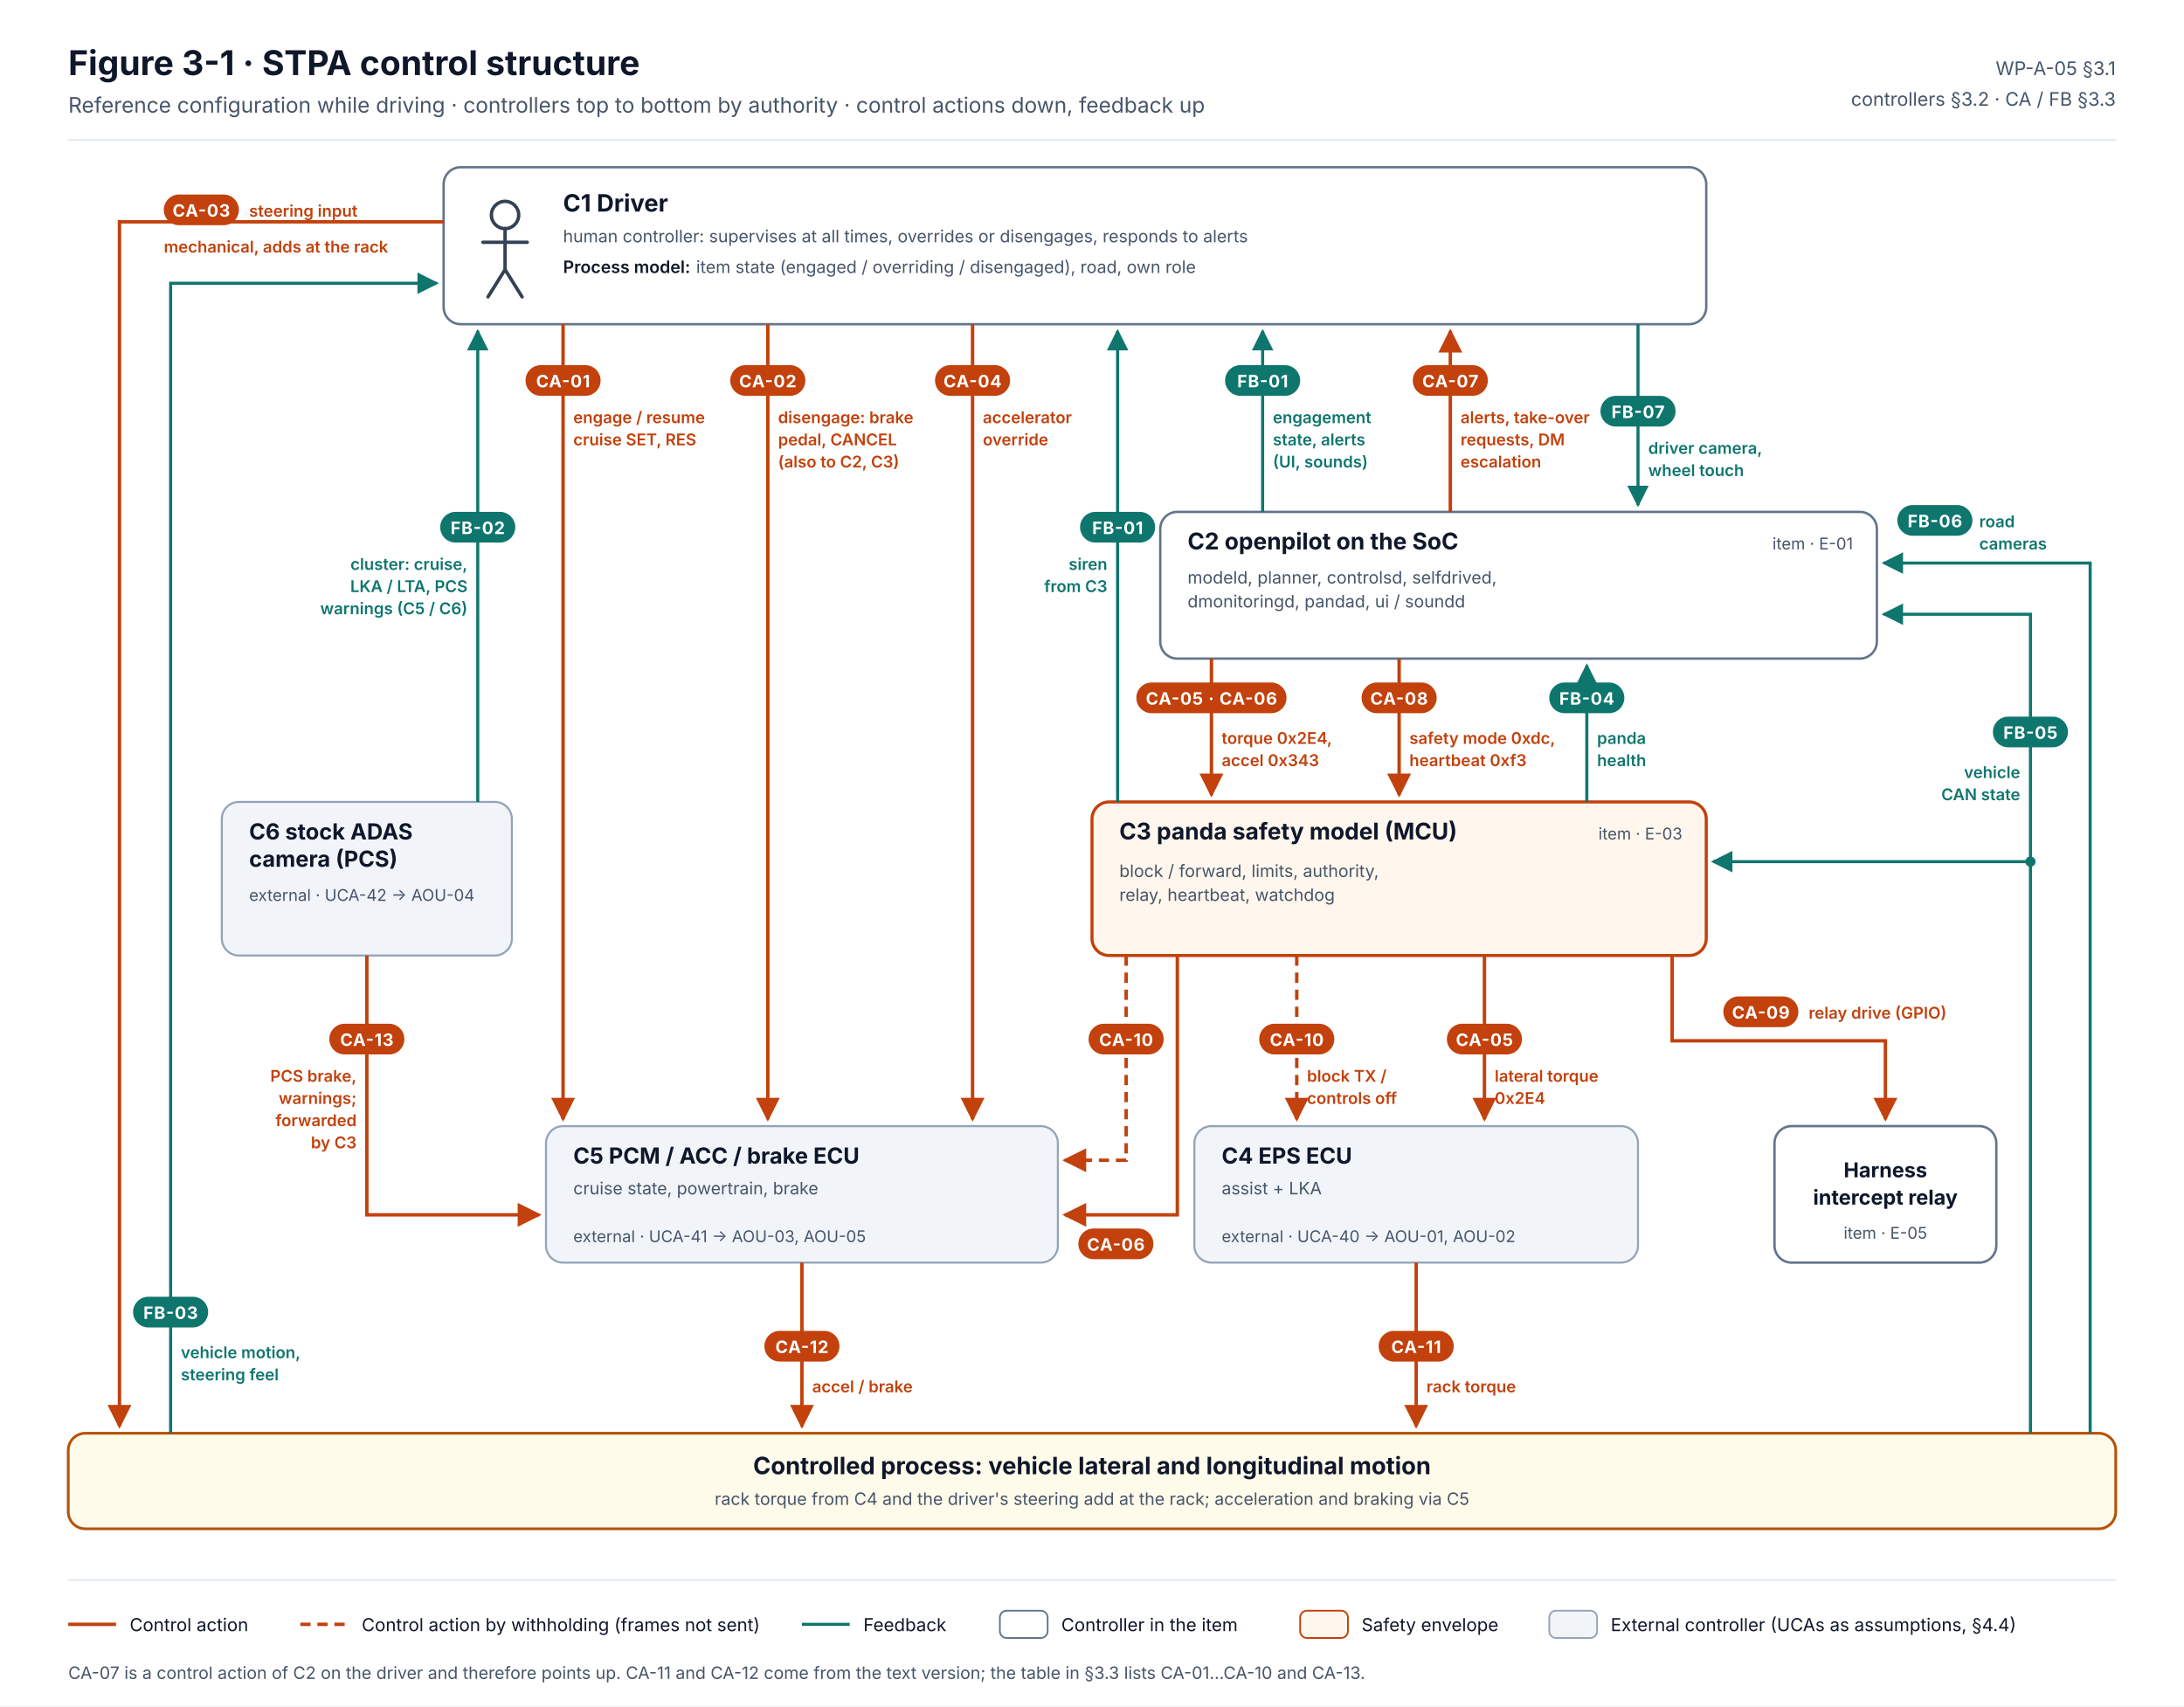
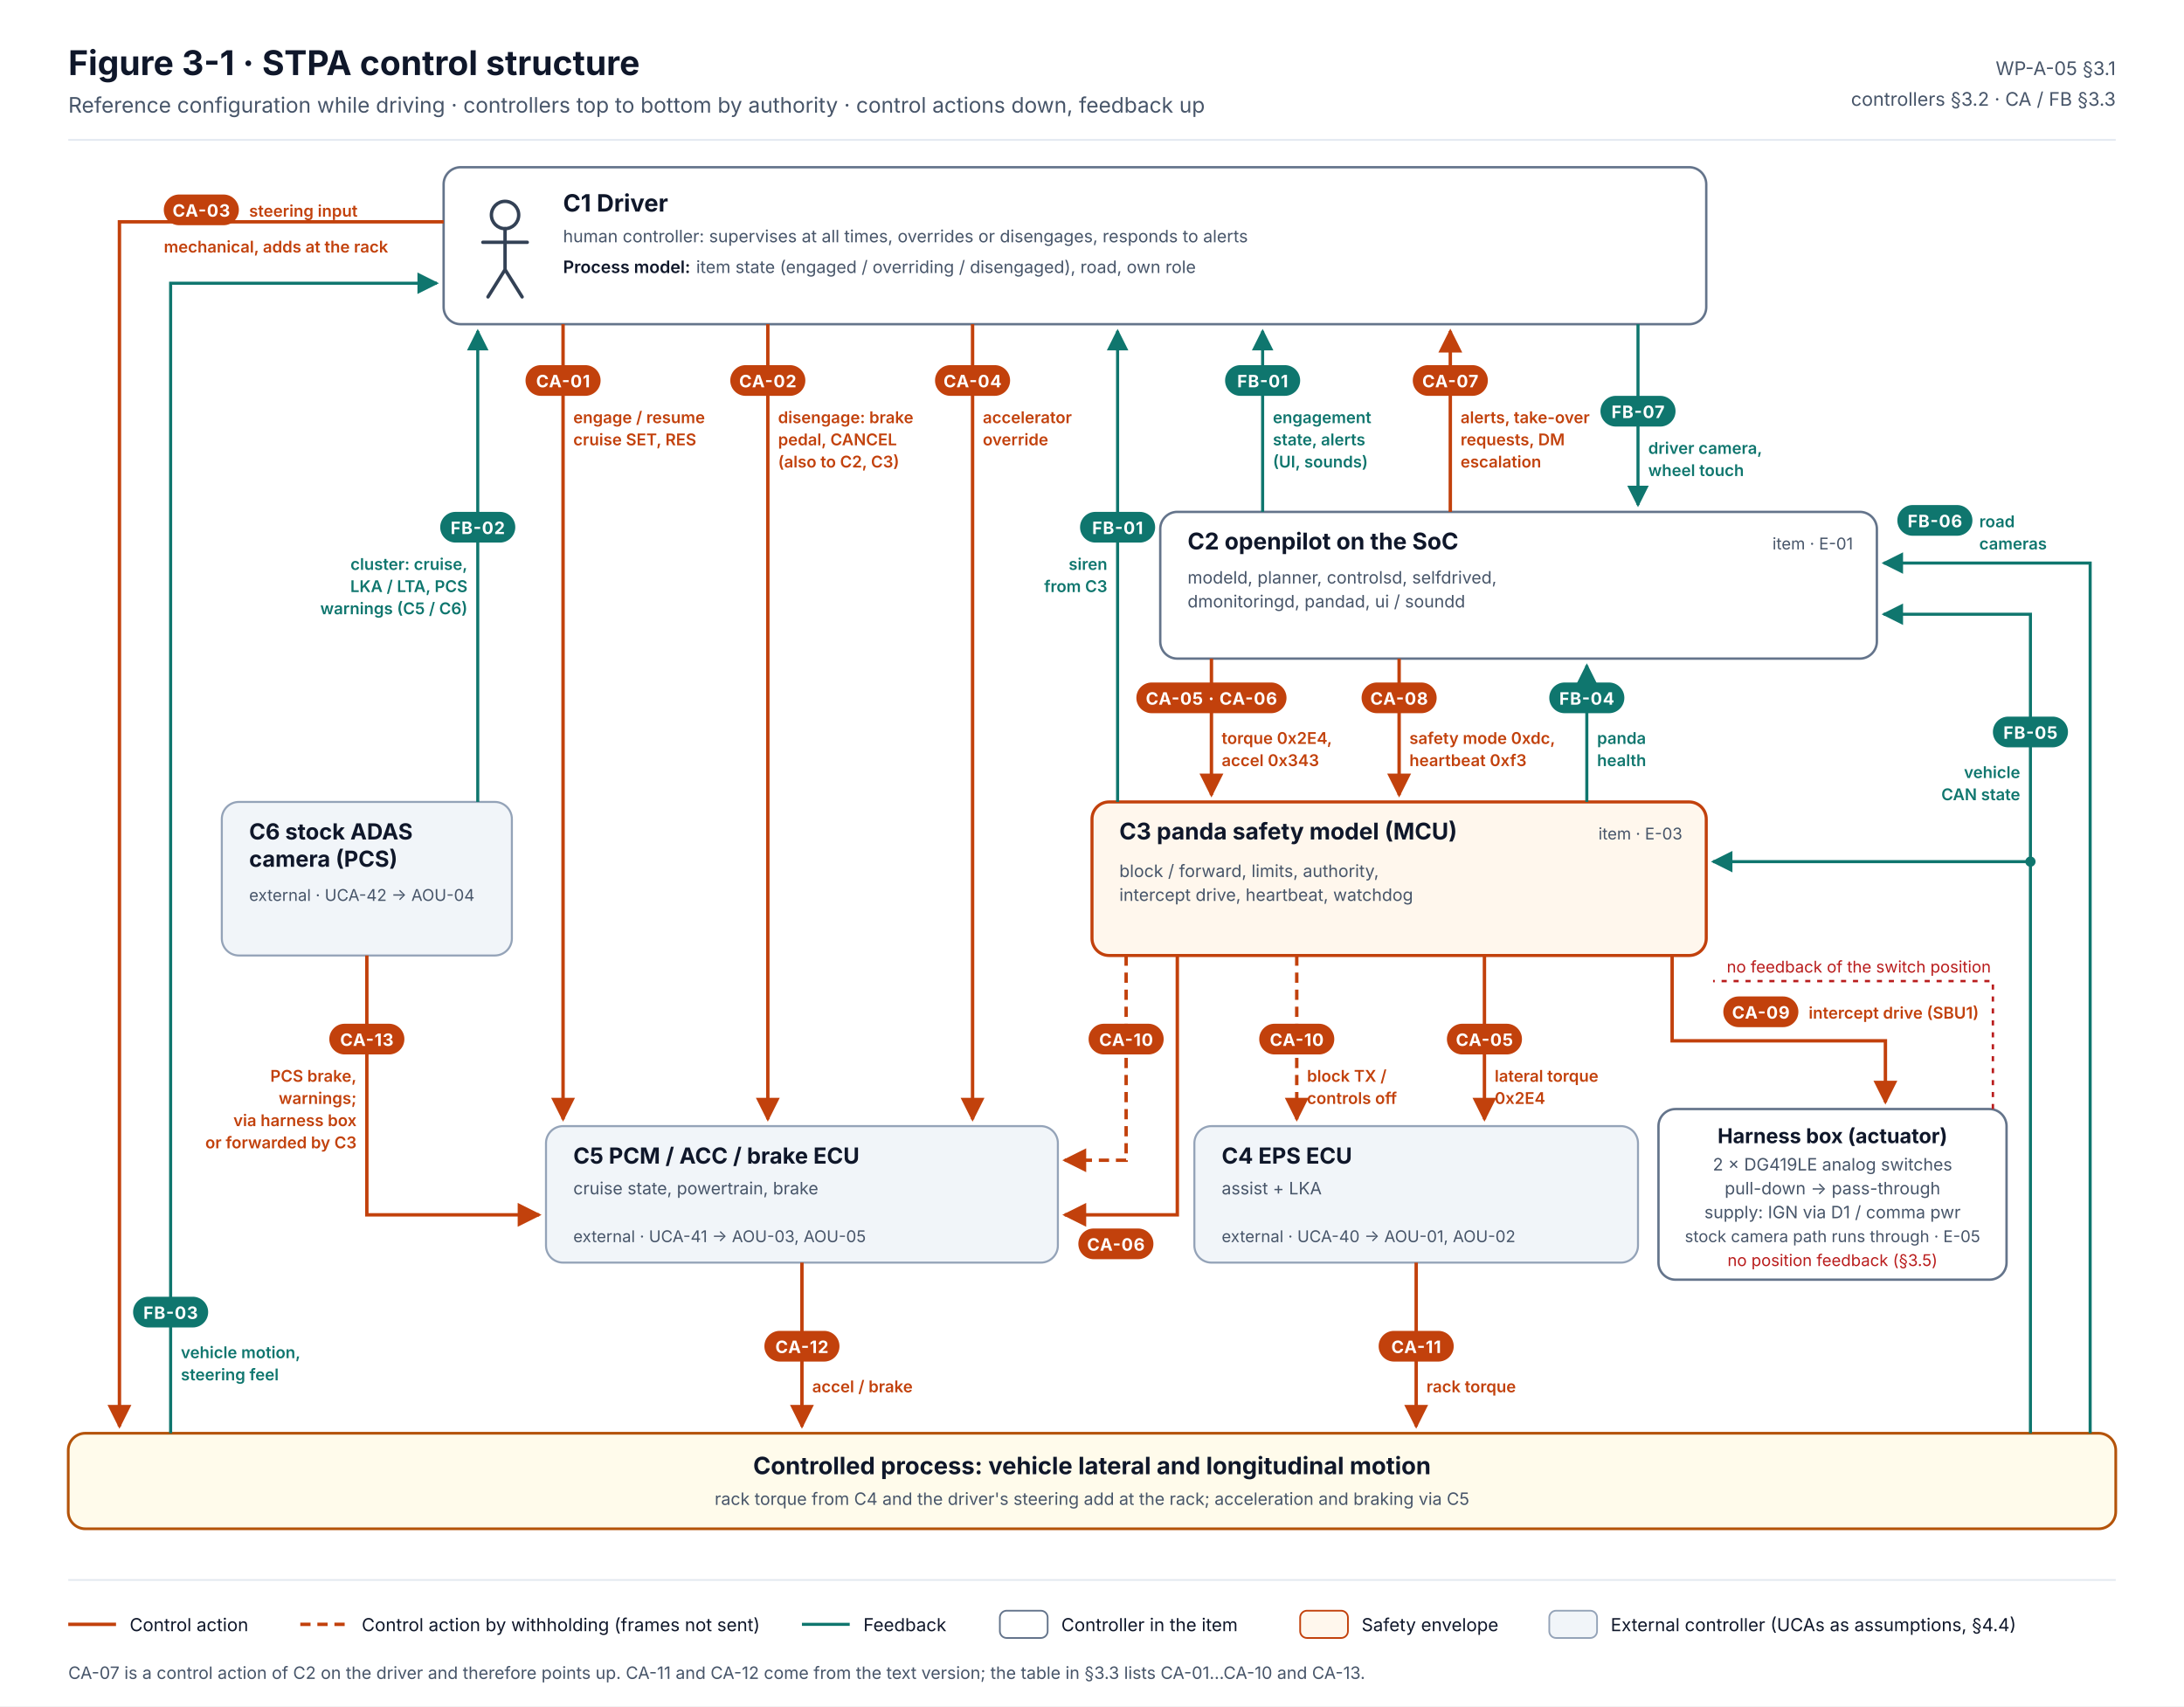
<svg xmlns="http://www.w3.org/2000/svg" width="1280" height="1000" viewBox="0 0 1280 1000" font-family="Inter, 'Segoe UI', Helvetica, Arial, sans-serif" role="img" aria-labelledby="t d">
  <defs>
    <marker id="aR" viewBox="0 0 10 10" refX="9" refY="5" markerWidth="7" markerHeight="7" orient="auto-start-reverse">
      <path d="M0 0L10 5L0 10z" fill="#C2410C" />
    </marker>
    <marker id="aT" viewBox="0 0 10 10" refX="9" refY="5" markerWidth="7" markerHeight="7" orient="auto-start-reverse">
      <path d="M0 0L10 5L0 10z" fill="#0F766E" />
    </marker>
    <style>
      .t{fill:#0F172A}.m{fill:#475569}.s{font-size:11px}.xs{font-size:10px}.xxs{font-size:9.5px}.b{font-weight:700}.sb{font-weight:600}
      .item{fill:#FFFFFF;stroke:#64748B;stroke-width:1.4}
      .env{fill:#FFF7ED;stroke:#C2410C;stroke-width:1.8}
      .ext{fill:#F1F5F9;stroke:#94A3B8;stroke-width:1.2}
      .tag{font-size:10px;font-weight:700;letter-spacing:.04em}
      .ca{fill:none;stroke:#C2410C;stroke-width:2}
      .fb{fill:none;stroke:#0F766E;stroke-width:1.8}
      .lr{fill:#C2410C;font-size:9.5px;font-weight:600}
      .lt{fill:#0F766E;font-size:9.5px;font-weight:600}
    </style>
  </defs>
  <rect width="1280" height="1000" fill="#FFFFFF" />
  <text x="40" y="44" class="t b" font-size="20">Figure 3-1 · STPA control structure</text>
  <text x="40" y="66" class="m" font-size="12.5">Reference configuration while driving · controllers top to bottom by authority · control actions down, feedback up</text>
  <text x="1240" y="44" class="m s" text-anchor="end">WP-A-05 §3.1</text>
  <text x="1240" y="62" class="m s" text-anchor="end">controllers §3.2 · CA / FB §3.3</text>
  <line x1="40" y1="82" x2="1240" y2="82" stroke="#E2E8F0" />
  <rect x="260" y="98" width="740" height="92" rx="10" class="item" />
  <g transform="translate(296,126)" fill="none" stroke="#334155" stroke-width="2" stroke-linecap="round">
    <circle cx="0" cy="0" r="8" />
    <path d="M0 8V32M-13 16H13M0 32L-10 48M0 32L10 48" />
  </g>
  <text x="330" y="124" class="t b" font-size="14">C1 Driver</text>
  <text x="330" y="142" class="m xs">human controller: supervises at all times, overrides or disengages, responds to alerts</text>
  <text x="330" y="160" class="t xs sb">Process model:</text>
  <text x="408" y="160" class="m xs">item state (engaged / overriding / disengaged), road, own role</text>
  <rect x="680" y="300" width="420" height="86" rx="10" class="item" />
  <text x="696" y="322" class="t b" font-size="13.5">C2 openpilot on the SoC</text>
  <text x="1086" y="322" class="m xxs" text-anchor="end">item · E-01</text>
  <text x="696" y="342" class="m xs">modeld, planner, controlsd, selfdrived,</text>
  <text x="696" y="356" class="m xs">dmonitoringd, pandad, ui / soundd</text>
  <rect x="640" y="470" width="360" height="90" rx="10" class="env" />
  <text x="656" y="492" class="t b" font-size="13.5">C3 panda safety model (MCU)</text>
  <text x="986" y="492" class="m xxs" text-anchor="end">item · E-03</text>
  <text x="656" y="514" class="m xs">block / forward, limits, authority,</text>
-   <text x="656" y="528" class="m xs">relay, heartbeat, watchdog</text>
+   <text x="656" y="528" class="m xs">intercept drive, heartbeat, watchdog</text>
  <rect x="130" y="470" width="170" height="90" rx="10" class="ext" />
  <text x="146" y="492" class="t b" font-size="13">C6 stock ADAS</text>
  <text x="146" y="508" class="t b" font-size="13">camera (PCS)</text>
  <text x="146" y="528" class="m xxs">external · UCA-42 → AOU-04</text>
  <rect x="320" y="660" width="300" height="80" rx="10" class="ext" />
  <text x="336" y="682" class="t b" font-size="13">C5 PCM / ACC / brake ECU</text>
  <text x="336" y="700" class="m xs">cruise state, powertrain, brake</text>
  <text x="336" y="728" class="m xxs">external · UCA-41 → AOU-03, AOU-05</text>
  <rect x="700" y="660" width="260" height="80" rx="10" class="ext" />
  <text x="716" y="682" class="t b" font-size="13">C4 EPS ECU</text>
  <text x="716" y="700" class="m xs">assist + LKA</text>
  <text x="716" y="728" class="m xxs">external · UCA-40 → AOU-01, AOU-02</text>
-   <rect x="1040" y="660" width="130" height="80" rx="10" class="item" />
-   <text x="1105" y="690" class="t b" font-size="12" text-anchor="middle">Harness</text>
-   <text x="1105" y="706" class="t b" font-size="12" text-anchor="middle">intercept relay</text>
-   <text x="1105" y="726" class="m xxs" text-anchor="middle">item · E-05</text>
+   <rect x="972" y="650" width="204" height="100" rx="10" class="item" />
+   <text x="1074" y="670" class="t b" font-size="12" text-anchor="middle">Harness box (actuator)</text>
+   <text x="1074" y="686" class="m xs" text-anchor="middle">2 × DG419LE analog switches</text>
+   <text x="1074" y="700" class="m xs" text-anchor="middle">pull-down → pass-through</text>
+   <text x="1074" y="714" class="m xs" text-anchor="middle">supply: IGN via D1 / comma pwr</text>
+   <text x="1074" y="728" class="m xxs" text-anchor="middle">stock camera path runs through · E-05</text>
+   <text x="1074" y="742" class="m xxs" text-anchor="middle" style="fill:#B91C1C">no position feedback (§3.5)</text>
+   <path d="M1168 650 V575 H1004" fill="none" stroke="#B91C1C" stroke-width="1.4" stroke-dasharray="3 4" />
+   <text x="1012" y="570" class="m xxs" style="fill:#B91C1C">no feedback of the switch position</text>
  <rect x="40" y="840" width="1200" height="56" rx="10" fill="#FFFBEB" stroke="#B45309" stroke-width="1.6" />
  <text x="640" y="864" class="t b" font-size="14" text-anchor="middle">Controlled process: vehicle lateral and longitudinal motion</text>
  <text x="640" y="882" class="m xs" text-anchor="middle">rack torque from C4 and the driver's steering add at the rack; acceleration and braking via C5</text>
  <path d="M260 130 H70 V836" class="ca" marker-end="url(#aR)" />
  <path d="M330 190 V656" class="ca" marker-end="url(#aR)" />
  <path d="M450 190 V656" class="ca" marker-end="url(#aR)" />
  <path d="M570 190 V656" class="ca" marker-end="url(#aR)" />
  <path d="M850 300 V194" class="ca" marker-end="url(#aR)" />
  <path d="M710 386 V466" class="ca" marker-end="url(#aR)" />
  <path d="M820 386 V466" class="ca" marker-end="url(#aR)" />
  <path d="M690 560 V712 H624" class="ca" marker-end="url(#aR)" />
  <path d="M660 560 V680 H624" class="ca" stroke-dasharray="6 4" marker-end="url(#aR)" />
  <path d="M760 560 V656" class="ca" stroke-dasharray="6 4" marker-end="url(#aR)" />
  <path d="M870 560 V656" class="ca" marker-end="url(#aR)" />
-   <path d="M980 560 V610 H1105 V656" class="ca" marker-end="url(#aR)" />
+   <path d="M980 560 V610 H1105 V646" class="ca" marker-end="url(#aR)" />
  <path d="M215 560 V712 H316" class="ca" marker-end="url(#aR)" />
  <path d="M470 740 V836" class="ca" marker-end="url(#aR)" />
  <path d="M830 740 V836" class="ca" marker-end="url(#aR)" />
  <path d="M100 840 V166 H256" class="fb" marker-end="url(#aT)" />
  <path d="M280 470 V194" class="fb" marker-end="url(#aT)" />
  <path d="M655 470 V194" class="fb" marker-end="url(#aT)" />
  <path d="M740 300 V194" class="fb" marker-end="url(#aT)" />
  <path d="M960 190 V296" class="fb" marker-end="url(#aT)" />
  <path d="M930 470 V390" class="fb" marker-end="url(#aT)" />
  <path d="M1190 840 V360 H1104" class="fb" marker-end="url(#aT)" />
  <path d="M1190 505 H1004" class="fb" marker-end="url(#aT)" />
  <circle cx="1190" cy="505" r="3" fill="#0F766E" />
  <path d="M1225 840 V330 H1104" class="fb" marker-end="url(#aT)" />
  <g class="tag">
    <rect x="308" y="214" width="44" height="18" rx="9" fill="#C2410C" />
    <text x="330" y="227" fill="#fff" text-anchor="middle">CA-01</text>
    <rect x="428" y="214" width="44" height="18" rx="9" fill="#C2410C" />
    <text x="450" y="227" fill="#fff" text-anchor="middle">CA-02</text>
    <rect x="548" y="214" width="44" height="18" rx="9" fill="#C2410C" />
    <text x="570" y="227" fill="#fff" text-anchor="middle">CA-04</text>
    <rect x="96" y="114" width="44" height="18" rx="9" fill="#C2410C" />
    <text x="118" y="127" fill="#fff" text-anchor="middle">CA-03</text>
    <rect x="718" y="214" width="44" height="18" rx="9" fill="#0F766E" />
    <text x="740" y="227" fill="#fff" text-anchor="middle">FB-01</text>
    <rect x="828" y="214" width="44" height="18" rx="9" fill="#C2410C" />
    <text x="850" y="227" fill="#fff" text-anchor="middle">CA-07</text>
    <rect x="938" y="232" width="44" height="18" rx="9" fill="#0F766E" />
    <text x="960" y="245" fill="#fff" text-anchor="middle">FB-07</text>
    <rect x="633" y="300" width="44" height="18" rx="9" fill="#0F766E" />
    <text x="655" y="313" fill="#fff" text-anchor="middle">FB-01</text>
    <rect x="258" y="300" width="44" height="18" rx="9" fill="#0F766E" />
    <text x="280" y="313" fill="#fff" text-anchor="middle">FB-02</text>
    <rect x="666" y="400" width="88" height="18" rx="9" fill="#C2410C" />
    <text x="710" y="413" fill="#fff" text-anchor="middle">CA-05 · CA-06</text>
    <rect x="798" y="400" width="44" height="18" rx="9" fill="#C2410C" />
    <text x="820" y="413" fill="#fff" text-anchor="middle">CA-08</text>
    <rect x="908" y="400" width="44" height="18" rx="9" fill="#0F766E" />
    <text x="930" y="413" fill="#fff" text-anchor="middle">FB-04</text>
    <rect x="1112" y="296" width="44" height="18" rx="9" fill="#0F766E" />
    <text x="1134" y="309" fill="#fff" text-anchor="middle">FB-06</text>
    <rect x="1168" y="420" width="44" height="18" rx="9" fill="#0F766E" />
    <text x="1190" y="433" fill="#fff" text-anchor="middle">FB-05</text>
    <rect x="638" y="600" width="44" height="18" rx="9" fill="#C2410C" />
    <text x="660" y="613" fill="#fff" text-anchor="middle">CA-10</text>
    <rect x="632" y="720" width="44" height="18" rx="9" fill="#C2410C" />
    <text x="654" y="733" fill="#fff" text-anchor="middle">CA-06</text>
    <rect x="738" y="600" width="44" height="18" rx="9" fill="#C2410C" />
    <text x="760" y="613" fill="#fff" text-anchor="middle">CA-10</text>
    <rect x="848" y="600" width="44" height="18" rx="9" fill="#C2410C" />
    <text x="870" y="613" fill="#fff" text-anchor="middle">CA-05</text>
    <rect x="1010" y="584" width="44" height="18" rx="9" fill="#C2410C" />
    <text x="1032" y="597" fill="#fff" text-anchor="middle">CA-09</text>
    <rect x="193" y="600" width="44" height="18" rx="9" fill="#C2410C" />
    <text x="215" y="613" fill="#fff" text-anchor="middle">CA-13</text>
    <rect x="448" y="780" width="44" height="18" rx="9" fill="#C2410C" />
    <text x="470" y="793" fill="#fff" text-anchor="middle">CA-12</text>
    <rect x="808" y="780" width="44" height="18" rx="9" fill="#C2410C" />
    <text x="830" y="793" fill="#fff" text-anchor="middle">CA-11</text>
    <rect x="78" y="760" width="44" height="18" rx="9" fill="#0F766E" />
    <text x="100" y="773" fill="#fff" text-anchor="middle">FB-03</text>
  </g>
  <text x="146" y="127" class="lr">steering input</text>
  <text x="96" y="148" class="lr">mechanical, adds at the rack</text>
  <text x="336" y="248" class="lr">engage / resume</text>
  <text x="336" y="261" class="lr">cruise SET, RES</text>
  <text x="456" y="248" class="lr">disengage: brake</text>
  <text x="456" y="261" class="lr">pedal, CANCEL</text>
  <text x="456" y="274" class="lr">(also to C2, C3)</text>
  <text x="576" y="248" class="lr">accelerator</text>
  <text x="576" y="261" class="lr">override</text>
  <text x="274" y="334" class="lt" text-anchor="end">cluster: cruise,</text>
  <text x="274" y="347" class="lt" text-anchor="end">LKA / LTA, PCS</text>
  <text x="274" y="360" class="lt" text-anchor="end">warnings (C5 / C6)</text>
  <text x="649" y="334" class="lt" text-anchor="end">siren</text>
  <text x="649" y="347" class="lt" text-anchor="end">from C3</text>
  <text x="746" y="248" class="lt">engagement</text>
  <text x="746" y="261" class="lt">state, alerts</text>
  <text x="746" y="274" class="lt">(UI, sounds)</text>
  <text x="856" y="248" class="lr">alerts, take-over</text>
  <text x="856" y="261" class="lr">requests, DM</text>
  <text x="856" y="274" class="lr">escalation</text>
  <text x="966" y="266" class="lt">driver camera,</text>
  <text x="966" y="279" class="lt">wheel touch</text>
  <text x="716" y="436" class="lr">torque 0x2E4,</text>
  <text x="716" y="449" class="lr">accel 0x343</text>
  <text x="826" y="436" class="lr">safety mode 0xdc,</text>
  <text x="826" y="449" class="lr">heartbeat 0xf3</text>
  <text x="936" y="436" class="lt">panda</text>
  <text x="936" y="449" class="lt">health</text>
  <text x="1160" y="309" class="lt">road</text>
  <text x="1160" y="322" class="lt">cameras</text>
  <text x="1184" y="456" class="lt" text-anchor="end">vehicle</text>
  <text x="1184" y="469" class="lt" text-anchor="end">CAN state</text>
  <text x="766" y="634" class="lr">block TX /</text>
  <text x="766" y="647" class="lr">controls off</text>
  <text x="876" y="634" class="lr">lateral torque</text>
  <text x="876" y="647" class="lr">0x2E4</text>
-   <text x="1060" y="597" class="lr">relay drive (GPIO)</text>
+   <text x="1060" y="597" class="lr">intercept drive (SBU1)</text>
  <text x="209" y="634" class="lr" text-anchor="end">PCS brake,</text>
  <text x="209" y="647" class="lr" text-anchor="end">warnings;</text>
-   <text x="209" y="660" class="lr" text-anchor="end">forwarded</text>
-   <text x="209" y="673" class="lr" text-anchor="end">by C3</text>
+   <text x="209" y="660" class="lr" text-anchor="end">via harness box</text>
+   <text x="209" y="673" class="lr" text-anchor="end">or forwarded by C3</text>
  <text x="476" y="816" class="lr">accel / brake</text>
  <text x="836" y="816" class="lr">rack torque</text>
  <text x="106" y="796" class="lt">vehicle motion,</text>
  <text x="106" y="809" class="lt">steering feel</text>
  <line x1="40" y1="926" x2="1240" y2="926" stroke="#E2E8F0" />
  <g transform="translate(40,952)" font-size="10.5">
    <line x1="0" y1="0" x2="28" y2="0" stroke="#C2410C" stroke-width="2" />
    <text x="36" y="4" class="t">Control action</text>
    <line x1="136" y1="0" x2="164" y2="0" stroke="#C2410C" stroke-width="2" stroke-dasharray="6 4" />
    <text x="172" y="4" class="t">Control action by withholding (frames not sent)</text>
    <line x1="430" y1="0" x2="458" y2="0" stroke="#0F766E" stroke-width="1.8" />
    <text x="466" y="4" class="t">Feedback</text>
    <rect x="546" y="-8" width="28" height="16" rx="4" fill="#FFFFFF" stroke="#64748B" />
    <text x="582" y="4" class="t">Controller in the item</text>
    <rect x="722" y="-8" width="28" height="16" rx="4" fill="#FFF7ED" stroke="#C2410C" />
    <text x="758" y="4" class="t">Safety envelope</text>
    <rect x="868" y="-8" width="28" height="16" rx="4" fill="#F1F5F9" stroke="#94A3B8" />
    <text x="904" y="4" class="t">External controller (UCAs as assumptions, §4.4)</text>
  </g>
  <text x="40" y="984" class="m xs">CA-07 is a control action of C2 on the driver and therefore points up. CA-11 and CA-12 come from the text version; the table in §3.3 lists CA-01…CA-10 and CA-13.</text>
</svg>
